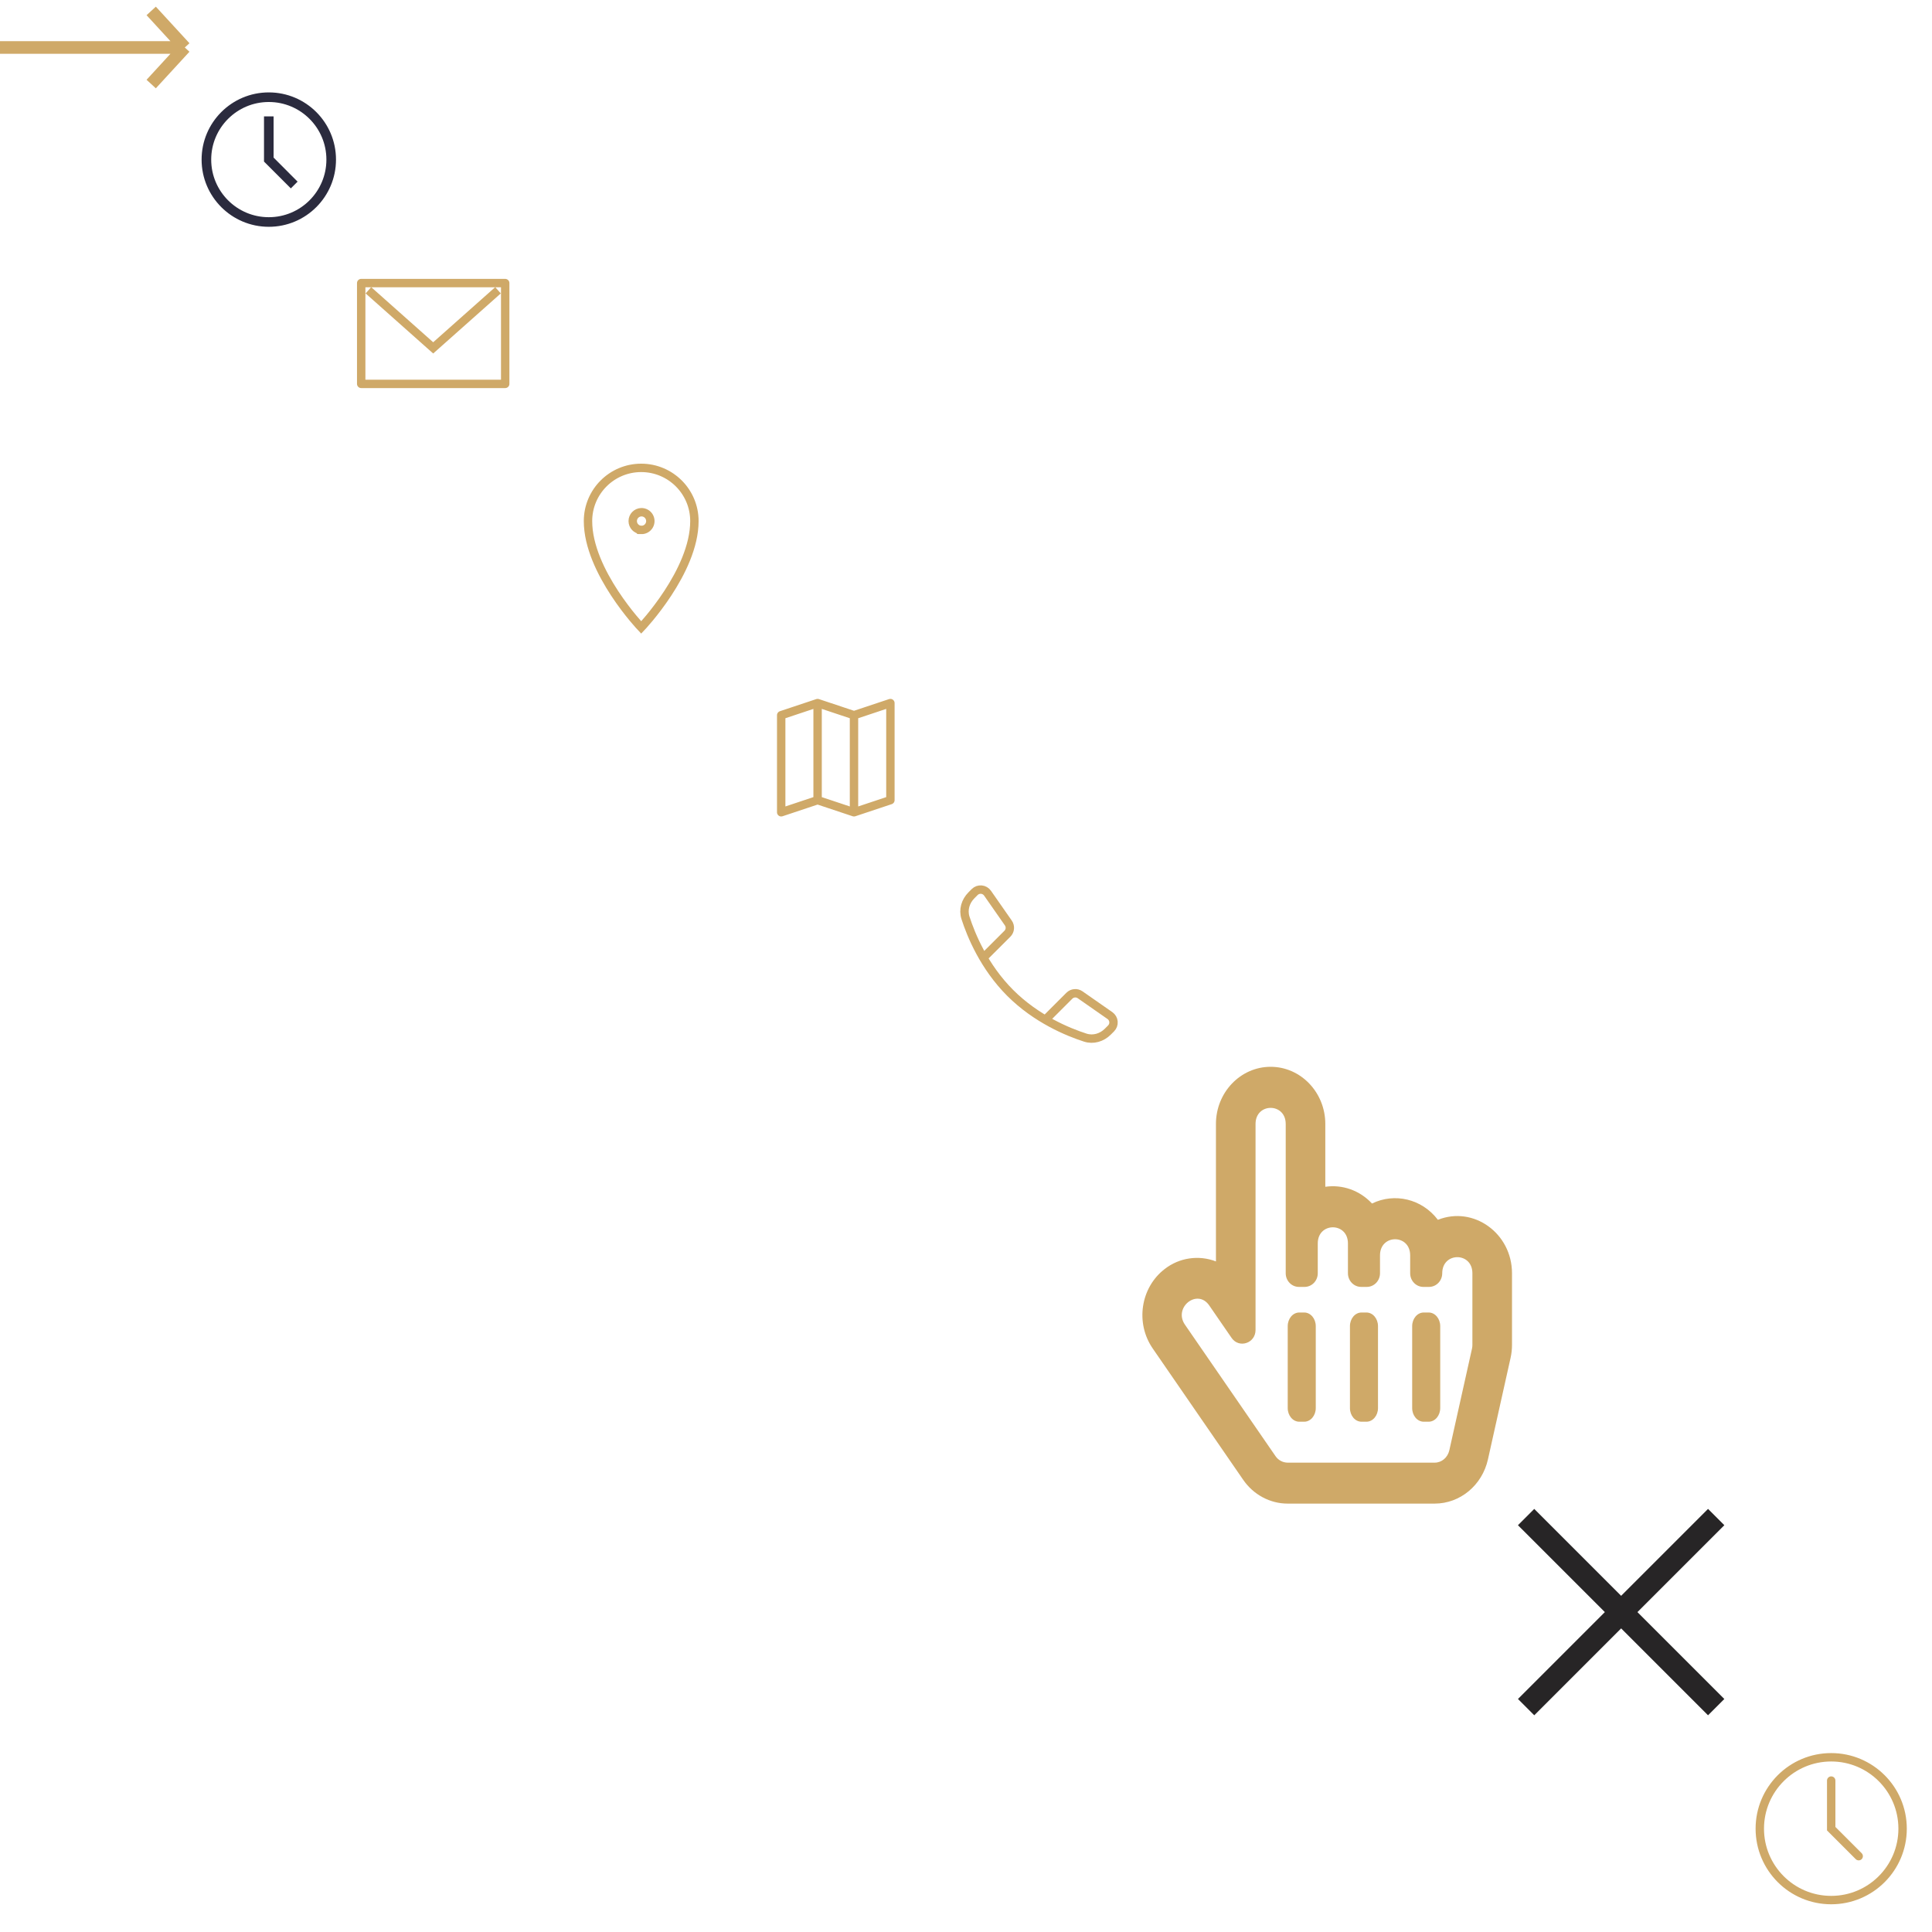
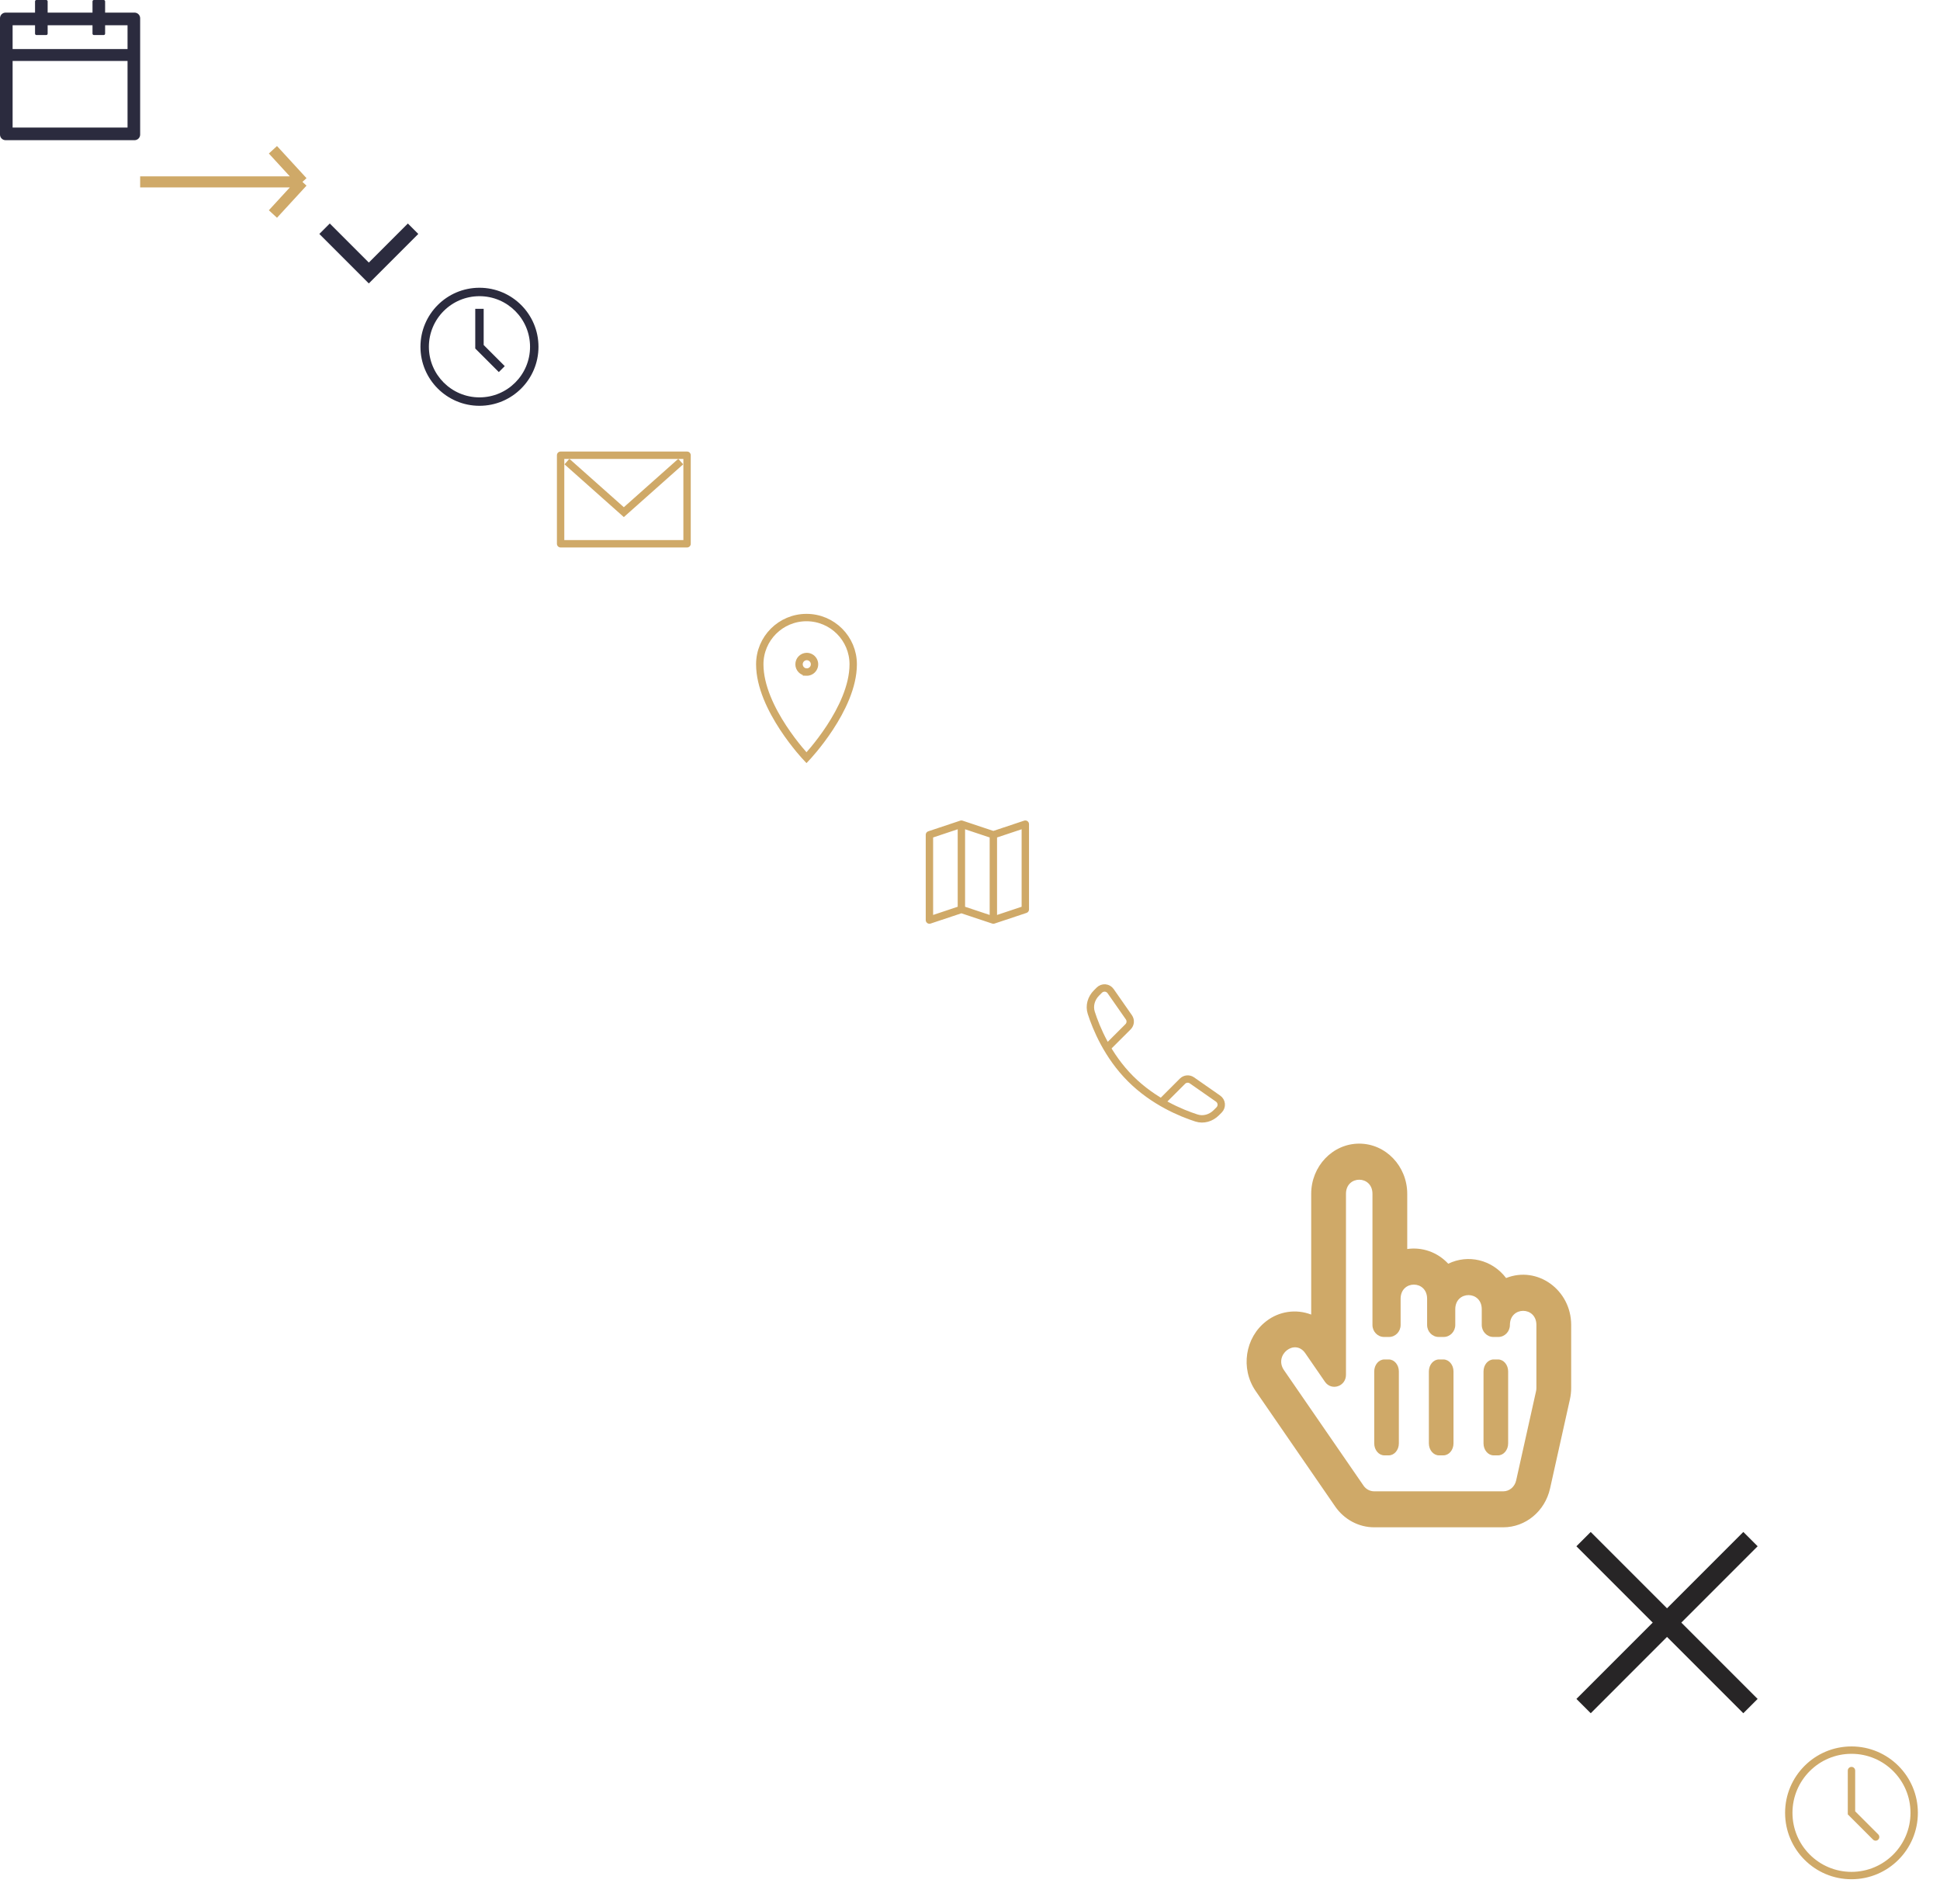
- <svg xmlns="http://www.w3.org/2000/svg" width="230" height="230" viewBox="0 0 230 230">
-   <svg width="24" height="11" fill="none" viewBox="0 0 24 11" id="arrow-right">
+ <svg xmlns="http://www.w3.org/2000/svg" width="263" height="258" viewBox="0 0 263 258">
+   <svg width="19" height="19" fill="none" viewBox="0 0 19 19" id="archive">
+     <path d="M18.24 1.71h-3.99V.19a.19.19 0 00-.19-.19h-1.33a.19.19 0 00-.19.19v1.52H6.46V.19A.19.19 0 006.27 0H4.94a.19.19 0 00-.19.19v1.52H.76a.76.76 0 00-.76.76v15.77c0 .42.34.76.76.76h17.48c.42 0 .76-.34.76-.76V2.47a.76.76 0 00-.76-.76zm-.95 15.58H1.71V8.265h15.58v9.025zM1.71 6.65V3.42h3.04v1.14c0 .105.085.19.19.19h1.33a.19.19 0 00.19-.19V3.42h6.08v1.14c0 .105.086.19.19.19h1.33a.19.19 0 00.19-.19V3.42h3.04v3.23H1.71z" fill="#2B2B3E" />
+   </svg>
+   <svg width="24" height="11" fill="none" viewBox="0 0 24 11" id="arrow-right" x="19" y="19">
    <path d="M0 5.653h22m0 0L18 1.3m4 4.353l-4 4.353" stroke="#CFA968" stroke-width="1.5" />
  </svg>
-   <svg width="16" height="16" fill="none" viewBox="0 0 16 16" id="clocks" x="24" y="11">
+   <svg width="14" height="9" fill="none" viewBox="0 0 14 9" id="carret-down" x="43" y="30">
+     <path d="M1 1l6 6 6-6" stroke="#2B2B3E" stroke-width="2" />
+   </svg>
+   <svg width="16" height="16" fill="none" viewBox="0 0 16 16" id="clocks" x="57" y="39">
    <path d="M8 16A8 8 0 118 0a8 8 0 010 16zM8 1.143a6.857 6.857 0 100 13.714A6.857 6.857 0 008 1.143z" fill="#2B2B3E" />
    <path d="M10.623 11.428L7.429 8.235V2.857H8.57V7.76l2.857 2.863-.805.806z" fill="#2B2B3E" />
  </svg>
-   <svg width="24" height="25" fill="none" viewBox="0 0 24 25" id="email" x="40" y="27">
+   <svg width="24" height="25" fill="none" viewBox="0 0 24 25" id="email" x="73" y="55">
    <path d="M3.857 7.557l7.714 6.857 7.715-6.857" stroke="#CFA968" />
    <path stroke="#CFA968" stroke-linecap="round" stroke-linejoin="round" d="M3 6.7h17.143v12H3z" />
  </svg>
-   <svg width="24" height="25" fill="none" viewBox="0 0 24 25" id="location" x="64" y="52">
+   <svg width="24" height="25" fill="none" viewBox="0 0 24 25" id="location" x="97" y="80">
    <path clip-rule="evenodd" d="M12.334 22.7s6.333-6.65 6.333-12.667a6.333 6.333 0 10-12.667 0C6 16.05 12.334 22.7 12.334 22.7z" stroke="#CFA968" />
    <path clip-rule="evenodd" d="M12.334 11.089a1.056 1.056 0 100-2.111 1.056 1.056 0 000 2.11z" stroke="#CFA968" />
  </svg>
-   <svg width="24" height="25" fill="none" viewBox="0 0 24 25" id="map" x="88" y="77">
+   <svg width="24" height="25" fill="none" viewBox="0 0 24 25" id="map" x="121" y="105">
    <path clip-rule="evenodd" d="M5 8.144L9.333 6.7v11.556L5 19.7V8.144zm8.667 0L18 6.7v11.556L13.667 19.7V8.144zm0 0L9.333 6.7v11.556l4.334 1.444V8.144z" stroke="#CFA968" stroke-linejoin="round" />
  </svg>
-   <svg width="24" height="25" fill="none" viewBox="0 0 24 25" id="phone" x="112" y="102">
+   <svg width="24" height="25" fill="none" viewBox="0 0 24 25" id="phone" x="145" y="130">
    <path d="M12.74 19.104l2.565-2.565a1 1 0 011.28-.113l3.55 2.476a1 1 0 01.135 1.528l-.386.386c-.71.71-1.73 1.018-2.685.71-2.065-.665-5.822-2.208-8.937-5.323-3.115-3.115-4.659-6.872-5.323-8.937-.308-.956 0-1.975.71-2.685l.386-.387a1 1 0 011.527.135L8.04 7.88a1 1 0 01-.113 1.28L5.36 11.723" stroke="#CFA968" stroke-linecap="round" />
  </svg>
-   <svg width="44" height="52" fill="none" viewBox="0 0 44 52" id="pointer" x="136" y="127">
+   <svg width="44" height="52" fill="none" viewBox="0 0 44 52" id="pointer" x="169" y="155">
    <path d="M35.178 18.216c-1.914-2.515-5.173-3.244-7.844-1.94-1.486-1.592-3.554-2.283-5.559-1.993V6.805c0-3.752-2.92-6.805-6.51-6.805s-6.51 3.053-6.51 6.805v16.364a6.256 6.256 0 00-6.097.901c-2.884 2.214-3.516 6.433-1.43 9.461l10.774 15.641c1.22 1.77 3.196 2.828 5.283 2.828h17.51c3.026 0 5.655-2.184 6.341-5.26l2.694-12.086c.113-.507.17-1.025.17-1.545v-8.53c0-4.758-4.58-8.052-8.822-6.363zM7.954 28.407l2.664 3.868c.883 1.283 2.851.639 2.851-.943V6.805c0-2.551 3.592-2.555 3.592 0v17.773c0 .898.703 1.625 1.571 1.625h.674c.868 0 1.571-.727 1.571-1.625v-3.554c0-2.552 3.592-2.556 3.592 0v3.554c0 .898.704 1.625 1.572 1.625h.673c.868 0 1.572-.727 1.572-1.625v-2.133c0-2.55 3.591-2.555 3.591 0v2.133c0 .898.704 1.625 1.572 1.625h.673c.868 0 1.572-.727 1.572-1.625 0-2.551 3.591-2.555 3.591 0v8.531c0 .152-.016.303-.049.45l-2.694 12.086c-.194.871-.912 1.48-1.746 1.48h-17.51a1.766 1.766 0 01-1.444-.782L5.067 30.703c-1.415-2.054 1.472-4.349 2.887-2.296zm9.346 12.22v-9.75c0-.898.615-1.626 1.375-1.626h.589c.76 0 1.375.728 1.375 1.625v9.75c0 .898-.616 1.625-1.375 1.625h-.59c-.759 0-1.374-.727-1.374-1.625zm7.408 0v-9.75c0-.898.615-1.626 1.375-1.626h.589c.76 0 1.375.728 1.375 1.625v9.75c0 .898-.616 1.625-1.375 1.625h-.59c-.759 0-1.374-.727-1.374-1.625zm7.408 0v-9.75c0-.898.615-1.626 1.375-1.626h.59c.759 0 1.374.728 1.374 1.625v9.75c0 .898-.615 1.625-1.375 1.625h-.59c-.759 0-1.374-.727-1.374-1.625z" fill="#CFA968" />
  </svg>
-   <svg width="26" height="26" fill="none" viewBox="0 0 26 26" id="popup-close" x="180" y="179">
+   <svg width="26" height="26" fill="none" viewBox="0 0 26 26" id="popup-close" x="213" y="207">
    <path d="M25.276 23.26L2.648.633l-1.94 1.94L23.337 25.2l1.94-1.94z" fill="#272526" />
    <path d="M23.338.632L.711 23.26l1.94 1.94L25.278 2.572l-1.94-1.94z" fill="#272526" />
  </svg>
-   <svg width="24" height="25" fill="none" viewBox="0 0 24 25" id="time" x="206" y="205">
+   <svg width="24" height="25" fill="none" viewBox="0 0 24 25" id="time" x="239" y="233">
    <path d="M20.5 12.7a8.5 8.5 0 11-17 0 8.5 8.5 0 0117 0z" stroke="#CFA968" />
    <path d="M12 6.973V12.7l3.273 3.273" stroke="#CFA968" stroke-linecap="round" />
  </svg>
</svg>
